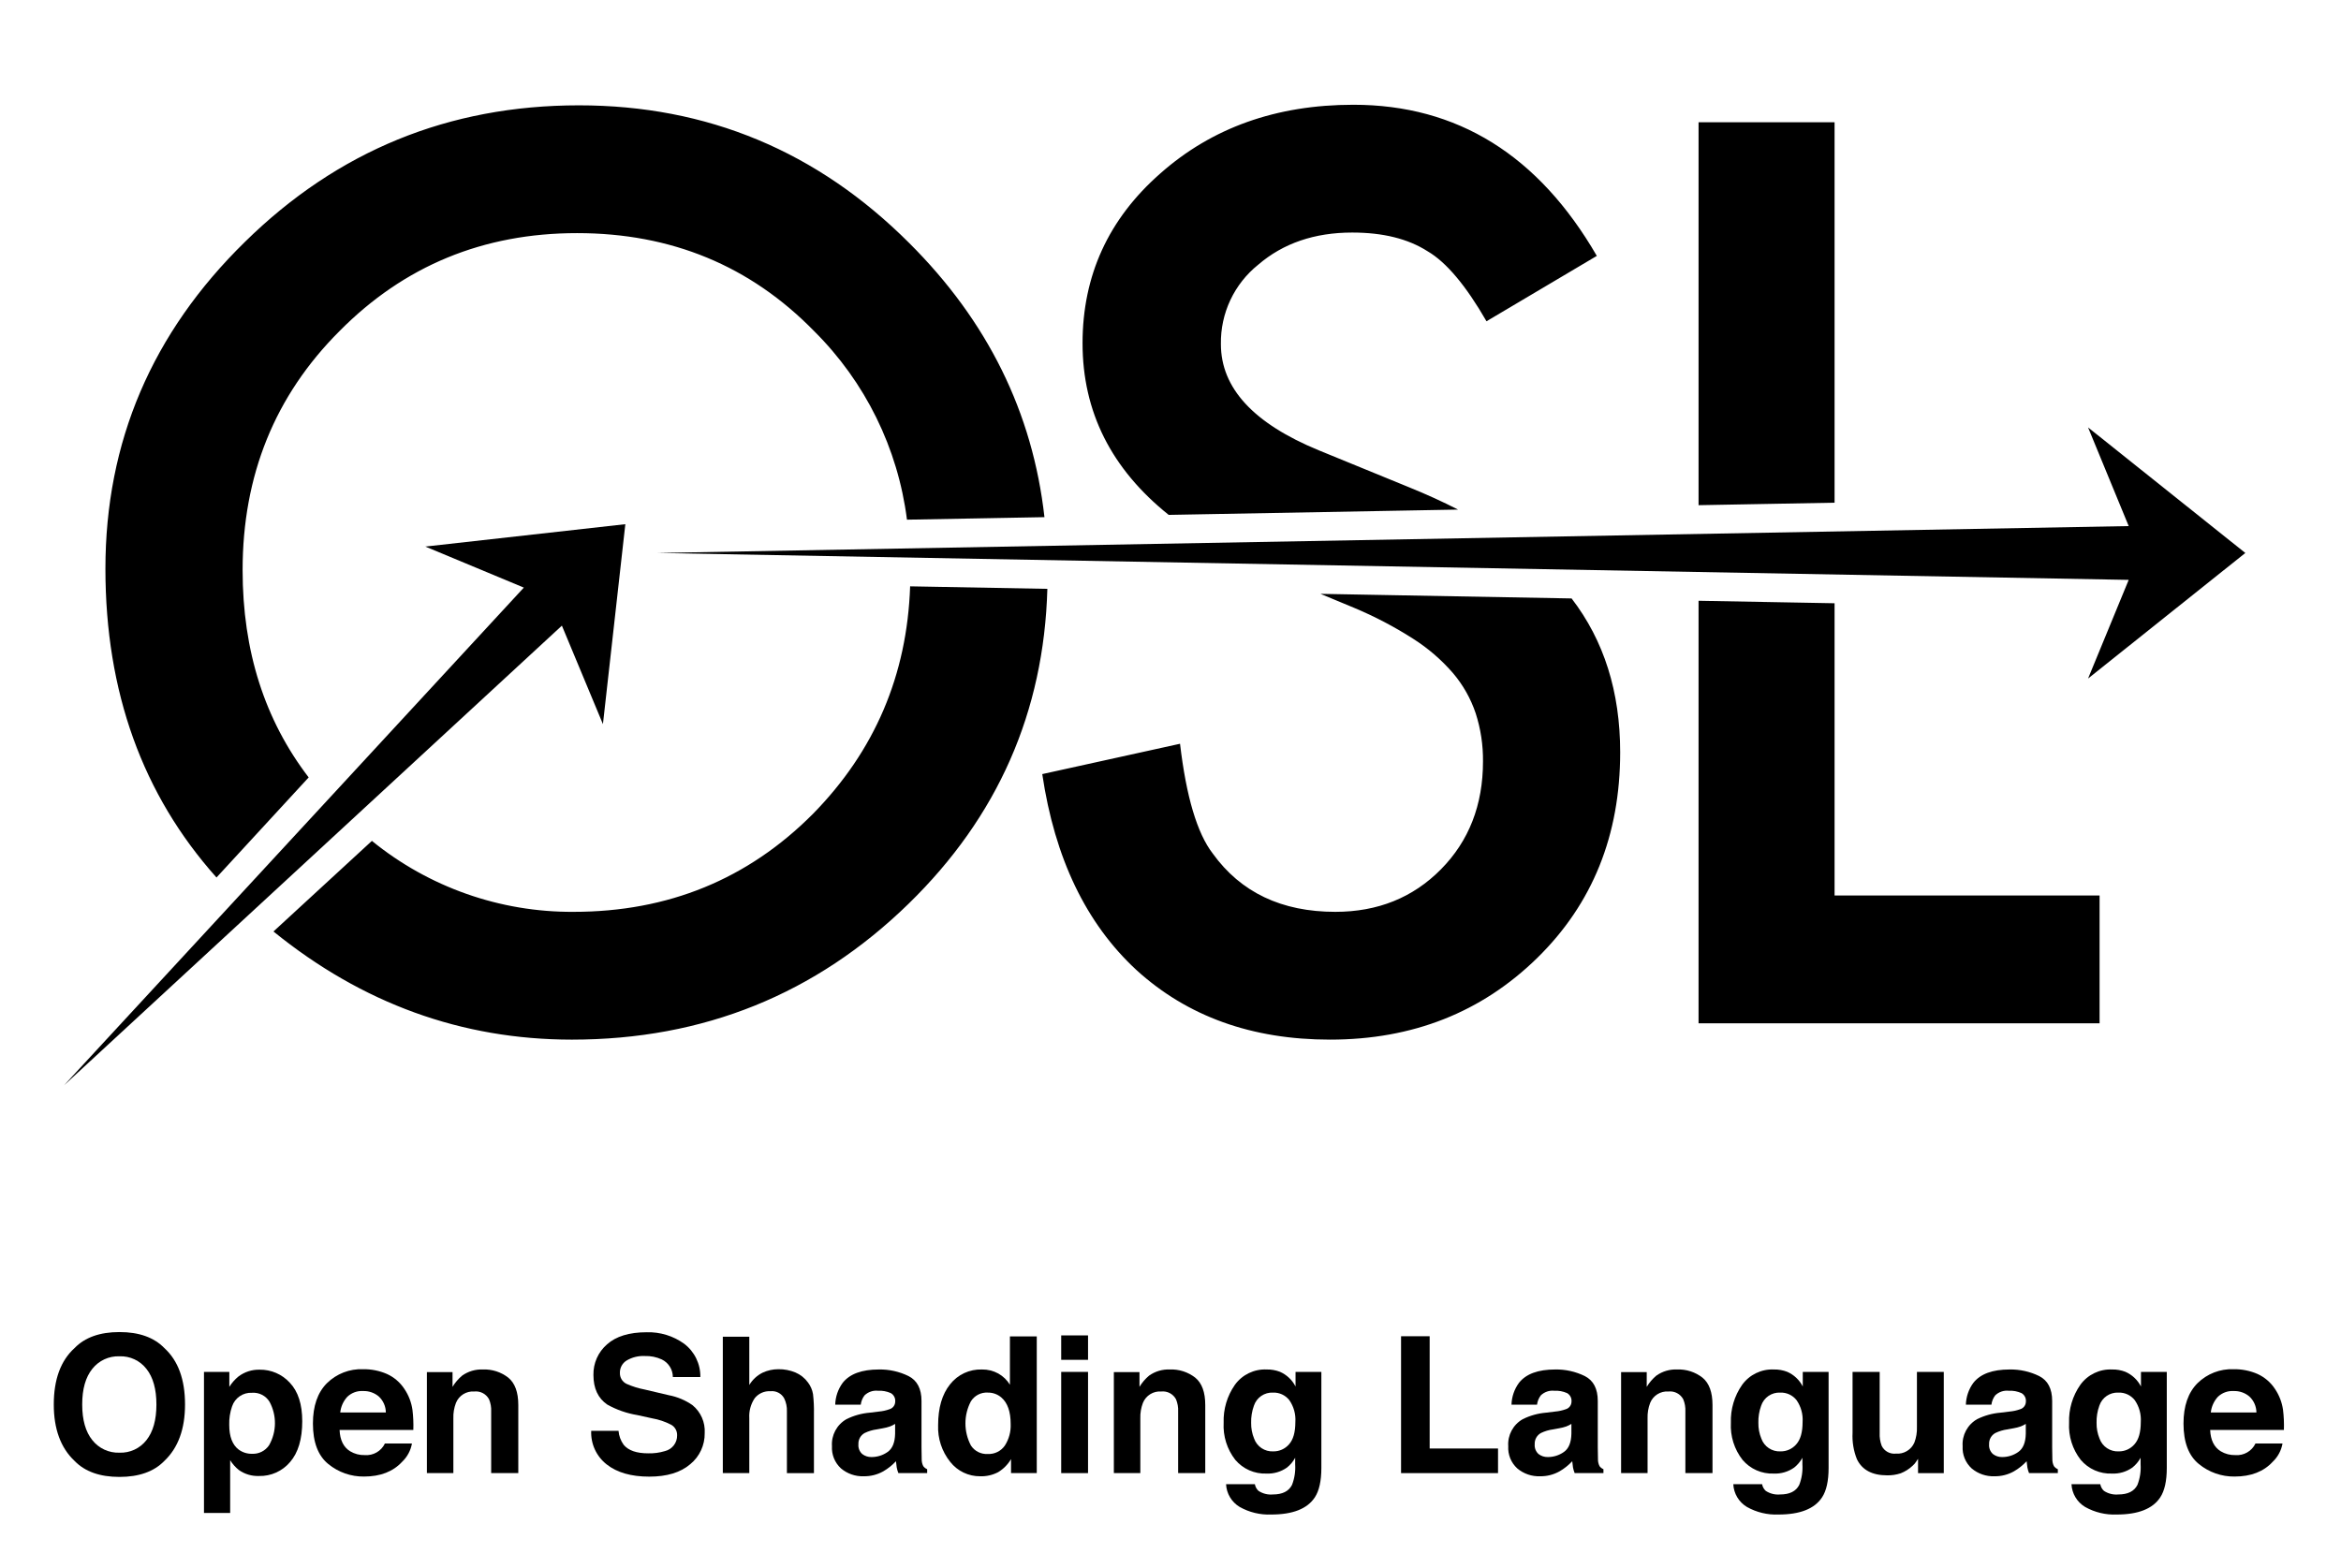
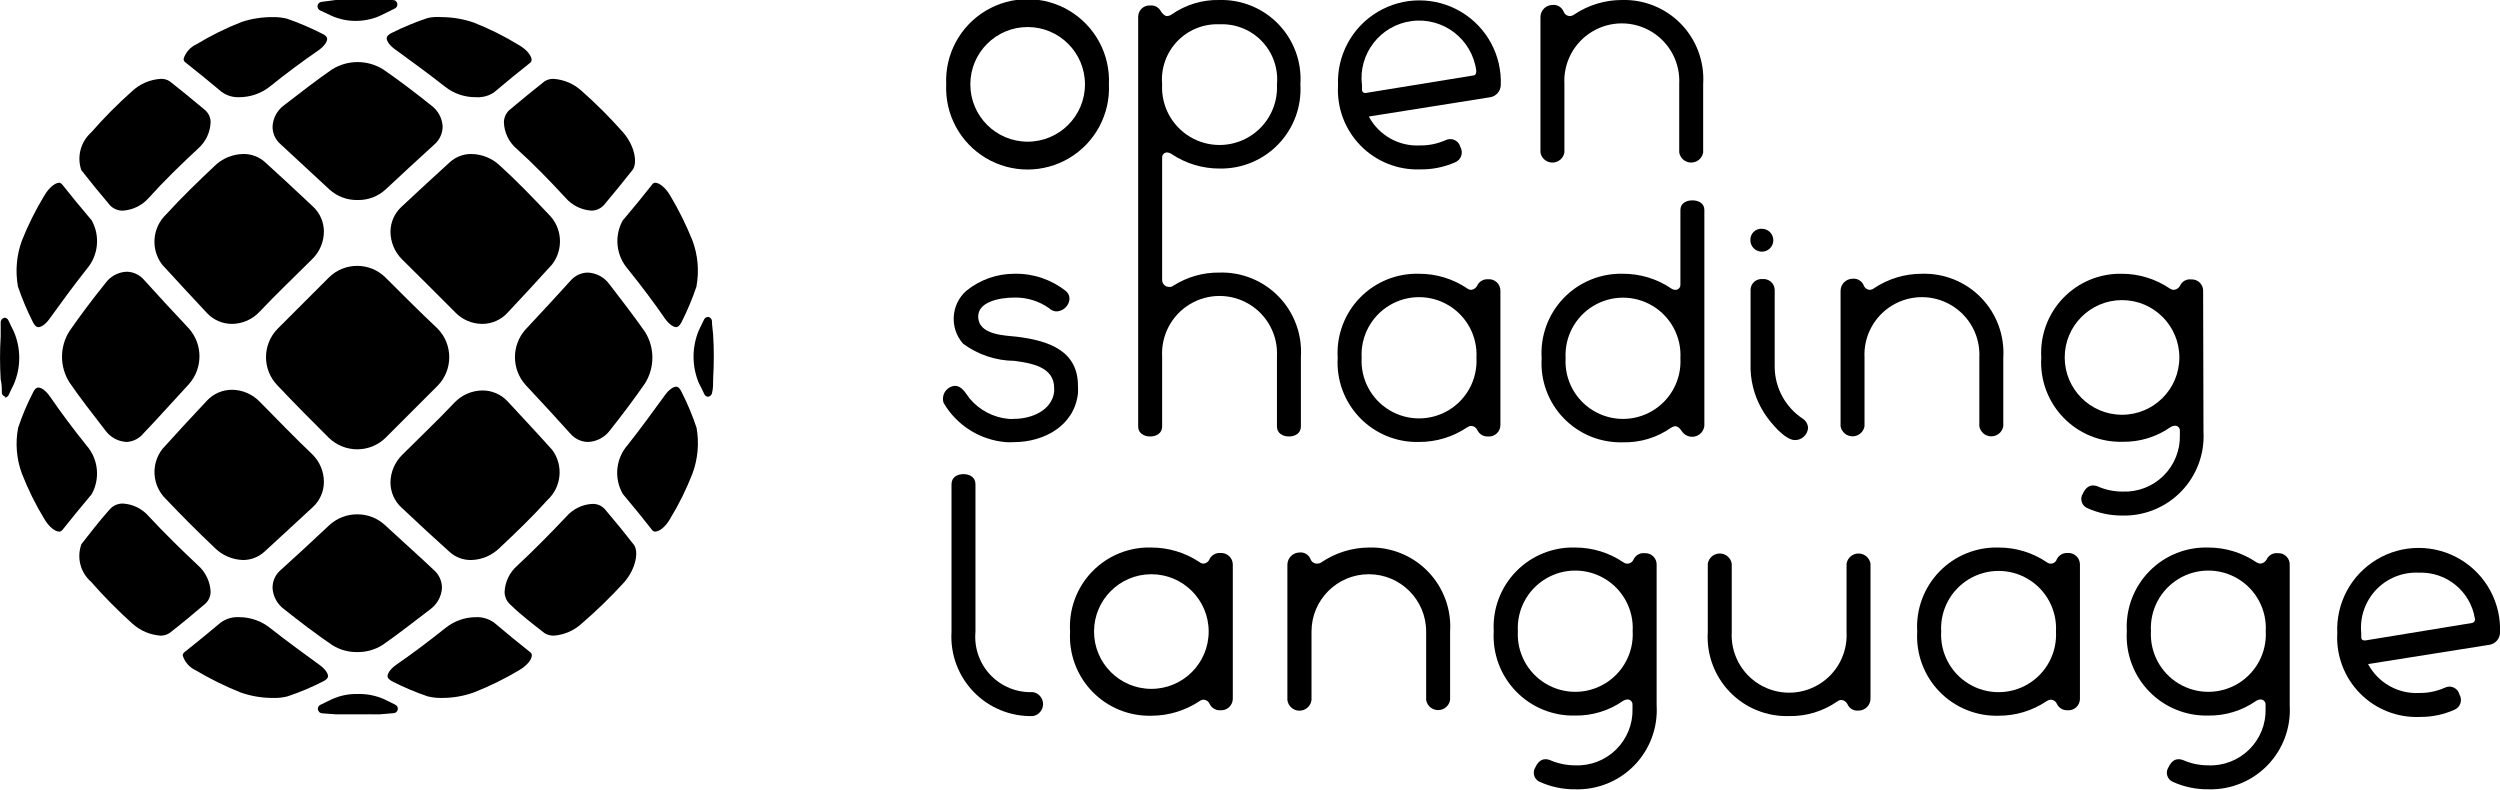
- <svg xmlns="http://www.w3.org/2000/svg" id="Layer_2" data-name="Layer 2" viewBox="0 0 512 343">
-   <polygon fill="#000" points="143.787 120.977 465.568 126.863 456.679 148.447 491.074 120.977 456.679 93.509 465.568 115.092 143.787 120.977" />
-   <path fill="#000" d="M255.606,112.644l63.284-1.159q-5.013-2.573-10.762-4.903l-19.653-8.047q-21.456-8.819-21.452-23.255a21.794,21.794,0,0,1,8.17-17.375q8.168-7.025,20.553-7.029,10.085,0,16.47,4.087,6.13,3.575,12.895,15.323l24.129-14.303q-19.146-33.067-53.242-33.064-25.28,0-42.254,15.051-16.981,14.927-16.979,37.128Q236.765,97.552,255.606,112.644Zm145.632-85.896H371.492v83.774l29.747-.545ZM53.061,124.733q0-31.121,21.19-52.297,21.196-21.432,51.964-21.435,30.893,0,51.837,21.435a70.637,70.637,0,0,1,20.312,41.256l30.069-.551q-3.864-34.361-29.573-59.966-30.129-30.134-72.261-30.131-42.645,0-73.032,29.877-30.51,29.876-30.511,71.497,0,40.361,24.294,67.556L67.51,170.078Q53.062,151.223,53.061,124.733ZM401.238,195.912V131.978l-29.747-.545v92.438h87.709V195.912Zm-202.184-67.636q-.996,29.15-21.257,49.782-21.325,21.432-52.349,21.43A69.164,69.164,0,0,1,81.339,183.964L59.81,203.786q29.146,23.647,65.255,23.66,43.157,0,73.666-29.742,29.212-28.483,30.338-68.878Zm89.748,1.644,7.455,3.099a84.29,84.29,0,0,1,12.771,6.699,39.667,39.667,0,0,1,8.744,7.527,26.685,26.685,0,0,1,4.975,8.804A33.167,33.167,0,0,1,324.346,166.571q0,14.297-9.191,23.608-9.19,9.31-23.109,9.309-17.623,0-26.814-12.77-5.11-6.638-7.147-24.001l-30.132,6.637q4.083,27.577,20.559,42.83,16.718,15.265,42.387,15.261,27.059,0,45.322-17.881,18.126-17.766,18.127-44.979,0-19.852-10.623-33.66Z" />
-   <polygon fill="#000" points="14.023 237.421 122.891 136.875 131.868 158.423 136.767 114.679 93.022 119.576 114.568 128.553 14.023 237.421" />
-   <path fill="#000" d="M35.937,319.619q-3.393,3.494-9.812,3.494-6.42,0-9.812-3.494-4.551-4.286-4.55-12.352,0-8.227,4.55-12.351,3.393-3.494,9.812-3.494,6.419,0,9.812,3.494,4.53,4.124,4.53,12.351Q40.468,315.333,35.937,319.619Zm-3.911-4.551q2.183-2.742,2.184-7.801,0-5.038-2.184-7.79a7.137,7.137,0,0,0-5.901-2.753,7.232,7.232,0,0,0-5.932,2.742q-2.215,2.742-2.214,7.801,0,5.058,2.214,7.801a7.233,7.233,0,0,0,5.932,2.743A7.148,7.148,0,0,0,32.027,315.068Z" />
-   <path fill="#000" d="M63.395,302.515q2.709,2.864,2.709,8.41,0,5.851-2.648,8.918a8.595,8.595,0,0,1-6.819,3.067,7.152,7.152,0,0,1-4.417-1.32,8.556,8.556,0,0,1-1.881-2.133v11.538H44.612V300.138h5.545v3.271a9.311,9.311,0,0,1,2.004-2.275,7.393,7.393,0,0,1,4.621-1.482A8.754,8.754,0,0,1,63.395,302.515Zm-4.443,4.164a4.119,4.119,0,0,0-3.827-1.971,4.354,4.354,0,0,0-4.372,2.986,11.22,11.22,0,0,0-.616,4.022q0,3.86,2.071,5.424a4.755,4.755,0,0,0,2.915.914,4.237,4.237,0,0,0,3.726-1.869,9.787,9.787,0,0,0,.103-9.507Z" />
-   <path fill="#000" d="M84.617,300.586a9.012,9.012,0,0,1,3.826,3.275,10.889,10.889,0,0,1,1.765,4.578,28.29,28.29,0,0,1,.19,4.395H74.271q.135,3.333,2.315,4.673a5.887,5.887,0,0,0,3.192.832A4.496,4.496,0,0,0,84.185,315.8h5.911a7.228,7.228,0,0,1-2.146,4.002q-2.976,3.23-8.331,3.23a12.07,12.07,0,0,1-7.8-2.725q-3.379-2.725-3.379-8.865,0-5.754,3.051-8.823a10.674,10.674,0,0,1,7.918-3.07A12.61,12.61,0,0,1,84.617,300.586Zm-8.661,5.002a6.011,6.011,0,0,0-1.542,3.427h9.975a4.832,4.832,0,0,0-1.542-3.499,5.078,5.078,0,0,0-3.434-1.193A4.59,4.59,0,0,0,75.956,305.588Z" />
-   <path fill="#000" d="M111.181,301.407q2.175,1.797,2.175,5.962v14.911h-5.932V308.812a6.19,6.19,0,0,0-.464-2.682,3.258,3.258,0,0,0-3.227-1.706,3.999,3.999,0,0,0-4.013,2.499,8.635,8.635,0,0,0-.564,3.372v11.985H93.367V300.178h5.606v3.23a9.805,9.805,0,0,1,2.104-2.458,7.291,7.291,0,0,1,4.511-1.341A8.488,8.488,0,0,1,111.181,301.407Z" />
-   <path fill="#000" d="M135.275,313.037a6.073,6.073,0,0,0,1.141,3.067q1.555,1.849,5.331,1.849a11.463,11.463,0,0,0,3.671-.487,3.486,3.486,0,0,0,2.676-3.474,2.561,2.561,0,0,0-1.311-2.296,14.215,14.215,0,0,0-4.157-1.401l-3.242-.711a20.189,20.189,0,0,1-6.567-2.296q-3.027-2.071-3.027-6.48a8.606,8.606,0,0,1,2.961-6.684q2.961-2.66,8.699-2.661a13.342,13.342,0,0,1,8.174,2.509,8.921,8.921,0,0,1,3.548,7.283H147.16a4.288,4.288,0,0,0-2.416-3.84,8.277,8.277,0,0,0-3.728-.751,7.096,7.096,0,0,0-3.958.975,3.086,3.086,0,0,0-1.479,2.723,2.568,2.568,0,0,0,1.458,2.396,18.073,18.073,0,0,0,3.978,1.239l5.255,1.239a13.377,13.377,0,0,1,5.179,2.174,7.325,7.325,0,0,1,2.677,6.114,8.591,8.591,0,0,1-3.172,6.815q-3.173,2.713-8.963,2.712-5.913,0-9.301-2.671a8.837,8.837,0,0,1-3.388-7.344Z" />
-   <path fill="#000" d="M173.961,300.26a6.504,6.504,0,0,1,2.741,2.176,5.801,5.801,0,0,1,1.112,2.552,31.497,31.497,0,0,1,.203,4.28v13.013H172.105V308.797a5.969,5.969,0,0,0-.605-2.888,3.03,3.03,0,0,0-2.984-1.546,4.094,4.094,0,0,0-3.458,1.535,7.069,7.069,0,0,0-1.179,4.383v11.999H158.089V292.438h5.79V303.002a7.08,7.08,0,0,1,2.902-2.691,8.173,8.173,0,0,1,3.469-.762A9.383,9.383,0,0,1,173.961,300.26Z" />
-   <path fill="#000" d="M192.231,308.812a9.129,9.129,0,0,0,2.312-.508,1.741,1.741,0,0,0,1.249-1.646,1.946,1.946,0,0,0-.958-1.879,6.048,6.048,0,0,0-2.811-.518,3.687,3.687,0,0,0-2.944,1.016,4.185,4.185,0,0,0-.824,2.031h-5.586a8.472,8.472,0,0,1,1.632-4.774q2.306-2.925,7.917-2.925a14.11,14.11,0,0,1,6.488,1.442q2.836,1.443,2.836,5.444v10.157q0,1.056.041,2.56a3.217,3.217,0,0,0,.345,1.544,2.078,2.078,0,0,0,.854.67v.854h-6.297a6.405,6.405,0,0,1-.366-1.26q-.102-.589-.163-1.341a11.953,11.953,0,0,1-2.779,2.215,8.399,8.399,0,0,1-4.25,1.076,7.332,7.332,0,0,1-4.996-1.717,6.102,6.102,0,0,1-1.972-4.865,6.304,6.304,0,0,1,3.172-5.911,14.17,14.17,0,0,1,5.116-1.422Zm3.54,2.702a6.442,6.442,0,0,1-1.123.559,9.456,9.456,0,0,1-1.555.396l-1.318.243a8.662,8.662,0,0,0-2.661.793,2.643,2.643,0,0,0-1.368,2.458,2.566,2.566,0,0,0,.835,2.143,3.173,3.173,0,0,0,2.032.66,6.049,6.049,0,0,0,3.496-1.097q1.599-1.097,1.661-4.002Z" />
-   <path fill="#000" d="M218.341,300.493a7.036,7.036,0,0,1,2.539,2.447V292.377h5.871v29.903H221.124v-3.067a8.164,8.164,0,0,1-2.824,2.864,7.929,7.929,0,0,1-3.941.894,8.228,8.228,0,0,1-6.531-3.139,12.051,12.051,0,0,1-2.651-8.055q0-5.667,2.61-8.918a8.495,8.495,0,0,1,6.978-3.25A7.147,7.147,0,0,1,218.341,300.493Zm1.422,15.774a8.081,8.081,0,0,0,1.28-4.733q0-4.063-2.052-5.811a4.416,4.416,0,0,0-2.925-1.056,4.067,4.067,0,0,0-3.728,1.919,10.353,10.353,0,0,0,.021,9.67,4.089,4.089,0,0,0,3.667,1.839A4.276,4.276,0,0,0,219.763,316.268Z" />
-   <path fill="#000" d="M237.965,297.497h-5.871V292.154h5.871Zm-5.871,2.641h5.871v22.143h-5.871Z" />
-   <path fill="#000" d="M261.428,301.407q2.174,1.797,2.174,5.962v14.911h-5.932V308.812a6.183,6.183,0,0,0-.464-2.682,3.257,3.257,0,0,0-3.227-1.706,4,4,0,0,0-4.013,2.499,8.636,8.636,0,0,0-.564,3.372v11.985h-5.79V300.178h5.606v3.23a9.805,9.805,0,0,1,2.104-2.458,7.294,7.294,0,0,1,4.512-1.341A8.49,8.49,0,0,1,261.428,301.407Z" />
-   <path fill="#000" d="M279.94,300.117a6.953,6.953,0,0,1,3.408,3.21V300.138h5.647v21.005q0,4.286-1.442,6.46-2.479,3.738-9.508,3.738a12.954,12.954,0,0,1-6.927-1.666,6.144,6.144,0,0,1-2.966-4.978h6.297a2.606,2.606,0,0,0,.793,1.463,4.889,4.889,0,0,0,3.148.792q3.127,0,4.185-2.092a10.588,10.588,0,0,0,.691-4.51v-1.422a7.055,7.055,0,0,1-1.788,2.133,7.185,7.185,0,0,1-4.489,1.32,8.496,8.496,0,0,1-6.815-2.996,12.113,12.113,0,0,1-2.55-8.116,13.689,13.689,0,0,1,2.455-8.298,8.107,8.107,0,0,1,6.959-3.362A7.61,7.61,0,0,1,279.94,300.117Zm1.972,15.876q1.396-1.534,1.396-4.886a7.494,7.494,0,0,0-1.325-4.794,4.321,4.321,0,0,0-3.55-1.646,4.183,4.183,0,0,0-4.188,2.864,10.181,10.181,0,0,0-.607,3.758,8.606,8.606,0,0,0,.647,3.434,4.22,4.22,0,0,0,4.208,2.803A4.446,4.446,0,0,0,281.912,315.993Z" />
-   <path fill="#000" d="M306.425,292.337h6.257v24.56h14.951v5.384h-21.208Z" />
-   <path fill="#000" d="M340.141,308.812a9.128,9.128,0,0,0,2.312-.508,1.742,1.742,0,0,0,1.249-1.646,1.945,1.945,0,0,0-.958-1.879,6.048,6.048,0,0,0-2.811-.518,3.69,3.69,0,0,0-2.945,1.016,4.19,4.19,0,0,0-.823,2.031h-5.587a8.48,8.48,0,0,1,1.633-4.774q2.306-2.925,7.916-2.925a14.115,14.115,0,0,1,6.488,1.442q2.836,1.443,2.835,5.444v10.157q0,1.056.041,2.56a3.21,3.21,0,0,0,.346,1.544,2.074,2.074,0,0,0,.853.67v.854H344.393a6.442,6.442,0,0,1-.366-1.26q-.101-.589-.162-1.341a11.946,11.946,0,0,1-2.779,2.215,8.396,8.396,0,0,1-4.25,1.076,7.332,7.332,0,0,1-4.996-1.717,6.103,6.103,0,0,1-1.972-4.865,6.305,6.305,0,0,1,3.172-5.911,14.173,14.173,0,0,1,5.117-1.422Zm3.54,2.702a6.387,6.387,0,0,1-1.122.559,9.469,9.469,0,0,1-1.555.396l-1.317.243a8.674,8.674,0,0,0-2.662.793,2.644,2.644,0,0,0-1.367,2.458,2.567,2.567,0,0,0,.835,2.143,3.174,3.174,0,0,0,2.032.66,6.049,6.049,0,0,0,3.496-1.097q1.6-1.097,1.66-4.002Z" />
-   <path fill="#000" d="M372.366,301.407q2.174,1.797,2.174,5.962v14.911h-5.932V308.812a6.183,6.183,0,0,0-.464-2.682,3.257,3.257,0,0,0-3.227-1.706,3.999,3.999,0,0,0-4.013,2.499,8.644,8.644,0,0,0-.564,3.372v11.985h-5.79V300.178h5.607v3.23a9.795,9.795,0,0,1,2.104-2.458,7.291,7.291,0,0,1,4.511-1.341A8.491,8.491,0,0,1,372.366,301.407Z" />
-   <path fill="#000" d="M390.877,300.117a6.953,6.953,0,0,1,3.408,3.21V300.138H399.933v21.005q0,4.286-1.442,6.46-2.479,3.738-9.508,3.738a12.954,12.954,0,0,1-6.927-1.666,6.144,6.144,0,0,1-2.966-4.978h6.297a2.606,2.606,0,0,0,.793,1.463,4.889,4.889,0,0,0,3.148.792q3.127,0,4.185-2.092a10.588,10.588,0,0,0,.691-4.51v-1.422a7.055,7.055,0,0,1-1.788,2.133,7.185,7.185,0,0,1-4.489,1.32,8.496,8.496,0,0,1-6.815-2.996,12.113,12.113,0,0,1-2.55-8.116,13.689,13.689,0,0,1,2.455-8.298,8.107,8.107,0,0,1,6.959-3.362A7.61,7.61,0,0,1,390.877,300.117Zm1.972,15.876q1.396-1.534,1.396-4.886a7.494,7.494,0,0,0-1.325-4.794,4.321,4.321,0,0,0-3.55-1.646,4.183,4.183,0,0,0-4.188,2.864,10.181,10.181,0,0,0-.607,3.758,8.606,8.606,0,0,0,.647,3.434,4.22,4.22,0,0,0,4.208,2.803A4.446,4.446,0,0,0,392.849,315.993Z" />
-   <path fill="#000" d="M411.106,300.138v13.347a7.011,7.011,0,0,0,.445,2.844,3.075,3.075,0,0,0,3.093,1.687,4.043,4.043,0,0,0,4.043-2.397,8.722,8.722,0,0,0,.565-3.434V300.138h5.871v22.143h-5.627v-3.129q-.082.103-.405.61a4.076,4.076,0,0,1-.77.894,8.037,8.037,0,0,1-2.624,1.666,8.944,8.944,0,0,1-2.968.446q-4.901,0-6.604-3.534a13.561,13.561,0,0,1-.952-5.749V300.138Z" />
-   <path fill="#000" d="M439.52,308.812a9.128,9.128,0,0,0,2.312-.508,1.742,1.742,0,0,0,1.249-1.646,1.945,1.945,0,0,0-.958-1.879,6.048,6.048,0,0,0-2.811-.518,3.69,3.69,0,0,0-2.945,1.016,4.19,4.19,0,0,0-.823,2.031h-5.587a8.48,8.48,0,0,1,1.633-4.774q2.306-2.925,7.916-2.925a14.115,14.115,0,0,1,6.488,1.442q2.836,1.443,2.835,5.444v10.157q0,1.056.041,2.56a3.21,3.21,0,0,0,.346,1.544,2.074,2.074,0,0,0,.853.67v.854h-6.297a6.441,6.441,0,0,1-.366-1.26q-.101-.589-.162-1.341a11.946,11.946,0,0,1-2.779,2.215,8.396,8.396,0,0,1-4.25,1.076,7.332,7.332,0,0,1-4.996-1.717,6.103,6.103,0,0,1-1.972-4.865,6.305,6.305,0,0,1,3.172-5.911,14.173,14.173,0,0,1,5.117-1.422Zm3.54,2.702a6.387,6.387,0,0,1-1.122.559,9.469,9.469,0,0,1-1.555.396l-1.317.243a8.674,8.674,0,0,0-2.662.793,2.644,2.644,0,0,0-1.367,2.458,2.567,2.567,0,0,0,.835,2.143,3.174,3.174,0,0,0,2.032.66,6.049,6.049,0,0,0,3.496-1.097q1.6-1.097,1.66-4.002Z" />
-   <path fill="#000" d="M464.843,300.117a6.953,6.953,0,0,1,3.408,3.21V300.138h5.647v21.005q0,4.286-1.442,6.46-2.479,3.738-9.508,3.738a12.954,12.954,0,0,1-6.927-1.666,6.144,6.144,0,0,1-2.966-4.978H459.353a2.606,2.606,0,0,0,.793,1.463,4.889,4.889,0,0,0,3.148.792q3.127,0,4.185-2.092a10.588,10.588,0,0,0,.691-4.51v-1.422a7.055,7.055,0,0,1-1.788,2.133,7.185,7.185,0,0,1-4.489,1.32,8.496,8.496,0,0,1-6.815-2.996,12.113,12.113,0,0,1-2.55-8.116,13.689,13.689,0,0,1,2.455-8.298,8.107,8.107,0,0,1,6.959-3.362A7.61,7.61,0,0,1,464.843,300.117Zm1.972,15.876q1.396-1.534,1.396-4.886a7.494,7.494,0,0,0-1.325-4.794,4.321,4.321,0,0,0-3.55-1.646,4.183,4.183,0,0,0-4.188,2.864,10.181,10.181,0,0,0-.607,3.758,8.606,8.606,0,0,0,.647,3.434,4.22,4.22,0,0,0,4.208,2.803A4.446,4.446,0,0,0,466.815,315.993Z" />
-   <path fill="#000" d="M493.731,300.586a9.009,9.009,0,0,1,3.826,3.275,10.889,10.889,0,0,1,1.765,4.578,28.414,28.414,0,0,1,.19,4.395H483.385q.135,3.333,2.315,4.673a5.888,5.888,0,0,0,3.192.832,4.496,4.496,0,0,0,4.406-2.539h5.911a7.236,7.236,0,0,1-2.146,4.002q-2.975,3.23-8.331,3.23a12.067,12.067,0,0,1-7.799-2.725q-3.379-2.725-3.379-8.865,0-5.754,3.05-8.823a10.675,10.675,0,0,1,7.919-3.07A12.611,12.611,0,0,1,493.731,300.586Zm-8.661,5.002a6.018,6.018,0,0,0-1.543,3.427h9.975a4.832,4.832,0,0,0-1.542-3.499,5.077,5.077,0,0,0-3.434-1.193A4.589,4.589,0,0,0,485.07,305.588Z" />
+ <svg xmlns="http://www.w3.org/2000/svg" viewBox="0 0 146.11 46.13">
+   <g id="Layer_2" data-name="Layer 2">
+     <g id="Layer_1-2" data-name="Layer 1">
+       <path d="M2.24,19.12c-.15,0-.26-.18-.31-.28a16.1,16.1,0,0,1-.88-2.09,5.15,5.15,0,0,1,.23-2.69,17.85,17.85,0,0,1,1.31-2.63c.3-.51.66-.75.87-.75,0,0,.1,0,.19.12.5.63,1.07,1.33,1.71,2.08a2.5,2.5,0,0,1-.29,2.84c-.79,1-1.52,2-2.16,2.89C2.64,19,2.38,19.12,2.24,19.12Z" />
+       <path d="M7.19,12.31A1,1,0,0,1,6.43,12c-.62-.73-1.18-1.42-1.68-2.06a2.06,2.06,0,0,1,.57-2.19A27.41,27.41,0,0,1,7.73,5.32a2.68,2.68,0,0,1,1.66-.71.85.85,0,0,1,.54.15c.63.49,1.32,1.06,2.05,1.67a.94.94,0,0,1,.33.71,2.16,2.16,0,0,1-.74,1.55c-1,.93-2,1.9-2.88,2.88A2.2,2.2,0,0,1,7.19,12.31Z" />
+       <path d="M14,5.68a1.62,1.62,0,0,1-1.06-.32q-1.12-.94-2.1-1.71a.24.24,0,0,1-.11-.21,1.38,1.38,0,0,1,.75-.85,17.1,17.1,0,0,1,2.65-1.31A5.67,5.67,0,0,1,15.94,1a3.23,3.23,0,0,1,.83.09,16.45,16.45,0,0,1,2.06.88c.11.05.28.15.29.29s-.12.41-.52.69c-.93.64-1.9,1.36-2.88,2.15A2.89,2.89,0,0,1,14,5.68Z" />
+       <path d="M20.88,1.22A3.41,3.41,0,0,1,19.35.91l-.64-.3a.27.27,0,0,1-.15-.29.27.27,0,0,1,.23-.21L19.62,0c.36,0,.76,0,1.19,0s.88,0,1.33,0l.85,0a.26.26,0,0,1,.23.22.26.26,0,0,1-.15.28l-.65.32A3.46,3.46,0,0,1,20.88,1.22Z" />
+       <path d="M21,41.75l-1.33,0-.85-.06a.27.27,0,0,1-.24-.22.26.26,0,0,1,.15-.28l.66-.32a3.43,3.43,0,0,1,1.54-.31,3.55,3.55,0,0,1,1.53.31l.63.31a.26.26,0,0,1-.08.5l-.83.07C21.8,41.74,21.41,41.75,21,41.75Z" />
+       <path d="M.32,23.18A.26.26,0,0,1,.11,23c0-.26,0-.54-.07-.83a21,21,0,0,1,0-2.51c0-.34,0-.6,0-.85a.27.27,0,0,1,.22-.24h0a.25.25,0,0,1,.23.15c.1.22.21.44.32.66a3.9,3.9,0,0,1,0,3.07c-.1.21-.21.42-.3.63a.27.27,0,0,1-.24.16Z" />
+       <path d="M41.4,23.19a.26.26,0,0,1-.24-.16c-.1-.21-.2-.43-.32-.65a4,4,0,0,1,0-3.07l.31-.64a.27.27,0,0,1,.24-.15h0a.27.27,0,0,1,.22.24c0,.26.05.53.07.82a21.12,21.12,0,0,1,0,2.52c0,.33,0,.6-.06.84a.27.27,0,0,1-.21.24Z" />
+       <path d="M3.46,31.07c-.21,0-.57-.23-.87-.74a17.1,17.1,0,0,1-1.31-2.65A5,5,0,0,1,1.06,25a14.43,14.43,0,0,1,.87-2.06c.05-.12.16-.29.31-.29s.4.13.67.51c.64.93,1.36,1.9,2.15,2.88a2.49,2.49,0,0,1,.3,2.84c-.64.76-1.21,1.46-1.71,2.09C3.56,31.07,3.49,31.07,3.46,31.07Z" />
+       <path d="M7.41,25.83a1.63,1.63,0,0,1-1.25-.67c-.77-1-1.48-1.9-2.1-2.81a2.8,2.8,0,0,1,0-3c.62-.9,1.33-1.84,2.1-2.8a1.61,1.61,0,0,1,1.26-.67,1.37,1.37,0,0,1,1,.48c.82.91,1.7,1.86,2.63,2.85a2.45,2.45,0,0,1,0,3.23c-.93,1-1.81,2-2.64,2.86A1.38,1.38,0,0,1,7.41,25.83Z" />
+       <path d="M13.57,18.93a2,2,0,0,1-1.47-.63c-.93-1-1.8-1.93-2.62-2.83a2.21,2.21,0,0,1,.23-2.94c.91-1,1.86-1.91,2.82-2.82A2.46,2.46,0,0,1,14.21,9a1.86,1.86,0,0,1,1.26.46c.9.82,1.85,1.69,2.83,2.62a2,2,0,0,1,.63,1.43,2.26,2.26,0,0,1-.69,1.64c-1,1-2.06,2-3.07,3.07A2.23,2.23,0,0,1,13.57,18.93Z" />
+       <path d="M20.88,11.69a2.37,2.37,0,0,1-1.62-.61q-1.49-1.39-2.85-2.64a1.34,1.34,0,0,1-.48-1.07,1.64,1.64,0,0,1,.66-1.21c1-.77,1.91-1.48,2.81-2.1a2.82,2.82,0,0,1,3,0c.9.62,1.84,1.33,2.8,2.1a1.65,1.65,0,0,1,.67,1.21,1.4,1.4,0,0,1-.48,1.07c-.91.83-1.87,1.71-2.85,2.63A2.35,2.35,0,0,1,20.88,11.69Z" />
+       <path d="M27.8,5.68A2.86,2.86,0,0,1,26,5.06c-1-.79-2-1.51-2.89-2.16-.39-.27-.52-.54-.51-.68s.18-.24.28-.29A16.1,16.1,0,0,1,25,1.05,2.92,2.92,0,0,1,25.82,1a5.83,5.83,0,0,1,1.87.32,16.93,16.93,0,0,1,2.63,1.31c.5.29.73.63.75.85a.23.23,0,0,1-.11.21c-.64.5-1.34,1.08-2.09,1.71A1.7,1.7,0,0,1,27.8,5.68Z" />
+       <path d="M9.39,37.15a2.74,2.74,0,0,1-1.66-.71A29,29,0,0,1,5.32,34a2,2,0,0,1-.56-2.2c.48-.61,1-1.3,1.67-2.05a1,1,0,0,1,.76-.32,2.16,2.16,0,0,1,1.5.74c.93,1,1.9,1.95,2.88,2.87a2.2,2.2,0,0,1,.74,1.55.94.94,0,0,1-.33.71c-.74.63-1.43,1.2-2.05,1.68A.91.91,0,0,1,9.39,37.15Z" />
+       <path d="M14.21,32.73A2.46,2.46,0,0,1,12.53,32c-.95-.9-1.9-1.85-2.82-2.82a2.2,2.2,0,0,1-.22-2.94c.81-.9,1.69-1.85,2.61-2.83a2,2,0,0,1,1.47-.63,2.27,2.27,0,0,1,1.6.69c1,1,2,2.06,3.07,3.07a2.26,2.26,0,0,1,.69,1.64,2,2,0,0,1-.63,1.44c-1,.92-1.93,1.79-2.83,2.61A1.86,1.86,0,0,1,14.21,32.73Z" />
+       <path d="M20.88,26.26a2.4,2.4,0,0,1-1.66-.67c-1-1-2-2-3-3.06a2.37,2.37,0,0,1,0-3.31c1-1,2-2,3-3a2.35,2.35,0,0,1,3.31,0c1,1,2,2,3.06,3a2.39,2.39,0,0,1,0,3.31l-3.06,3.06A2.36,2.36,0,0,1,20.88,26.26Z" />
+       <path d="M28.19,18.93a2.2,2.2,0,0,1-1.6-.69c-1-1-2.05-2.06-3.08-3.07a2.3,2.3,0,0,1-.69-1.63,2,2,0,0,1,.63-1.44c1-.93,1.93-1.8,2.84-2.62A1.84,1.84,0,0,1,27.55,9a2.49,2.49,0,0,1,1.68.69c1,.91,1.91,1.86,2.82,2.82a2.21,2.21,0,0,1,.22,2.94c-.81.9-1.69,1.85-2.61,2.83A2,2,0,0,1,28.19,18.93Z" />
+       <path d="M34.57,12.31a2.2,2.2,0,0,1-1.51-.74c-.92-1-1.89-2-2.87-2.88a2.12,2.12,0,0,1-.74-1.55,1,1,0,0,1,.32-.71c.72-.61,1.42-1.17,2.06-1.68a.91.91,0,0,1,.54-.14A2.7,2.7,0,0,1,34,5.32a27.41,27.41,0,0,1,2.41,2.41c.7.8.86,1.81.56,2.2-.5.64-1.07,1.33-1.67,2.05A1,1,0,0,1,34.57,12.31Z" />
+       <path d="M15.94,40.79a5.62,5.62,0,0,1-1.88-.32,18.79,18.79,0,0,1-2.63-1.3,1.39,1.39,0,0,1-.75-.86.25.25,0,0,1,.12-.21c.62-.49,1.33-1.07,2.08-1.7A1.67,1.67,0,0,1,14,36.07a2.89,2.89,0,0,1,1.77.62c1,.79,2,1.51,2.89,2.16.39.28.52.54.51.68s-.18.24-.28.29a14.81,14.81,0,0,1-2.09.88A3,3,0,0,1,15.94,40.79Z" />
+       <path d="M20.88,38.11a2.65,2.65,0,0,1-1.48-.42c-.91-.62-1.85-1.33-2.8-2.09a1.65,1.65,0,0,1-.67-1.21,1.34,1.34,0,0,1,.48-1.08c.91-.82,1.86-1.7,2.85-2.63a2.38,2.38,0,0,1,1.62-.62,2.36,2.36,0,0,1,1.61.62c1,.93,2,1.81,2.86,2.63a1.38,1.38,0,0,1,.48,1.08,1.69,1.69,0,0,1-.67,1.21c-1,.76-1.9,1.47-2.81,2.1A2.7,2.7,0,0,1,20.88,38.11Z" />
+       <path d="M27.55,32.73a1.84,1.84,0,0,1-1.26-.46c-.91-.82-1.86-1.69-2.83-2.61a2,2,0,0,1-.64-1.44,2.3,2.3,0,0,1,.69-1.64c1-1,2.06-2,3.07-3.07a2.28,2.28,0,0,1,1.61-.69,2,2,0,0,1,1.47.63c.92,1,1.8,1.93,2.61,2.84A2.2,2.2,0,0,1,32,29.22c-.9,1-1.85,1.91-2.82,2.82A2.45,2.45,0,0,1,27.55,32.73Z" />
+       <path d="M34.34,25.83a1.39,1.39,0,0,1-1-.48c-.82-.91-1.7-1.87-2.63-2.86a2.43,2.43,0,0,1,0-3.23c.93-1,1.81-1.94,2.63-2.85a1.36,1.36,0,0,1,1-.48,1.65,1.65,0,0,1,1.26.66c.77,1,1.47,1.91,2.1,2.81a2.84,2.84,0,0,1,0,3c-.62.9-1.33,1.84-2.09,2.8A1.67,1.67,0,0,1,34.34,25.83Z" />
+       <path d="M39.52,19.12c-.15,0-.4-.14-.67-.52-.64-.93-1.37-1.9-2.16-2.88a2.49,2.49,0,0,1-.3-2.83c.64-.75,1.21-1.45,1.72-2.1a.21.21,0,0,1,.19-.11c.2,0,.57.24.87.75a19.1,19.1,0,0,1,1.31,2.65,5.08,5.08,0,0,1,.22,2.68,15.76,15.76,0,0,1-.87,2.07C39.77,18.94,39.66,19.12,39.52,19.12Z" />
+       <path d="M25.82,40.79A3.18,3.18,0,0,1,25,40.7a15.13,15.13,0,0,1-2.06-.87c-.11-.06-.28-.16-.29-.3s.12-.4.51-.68c.93-.64,1.9-1.37,2.89-2.16a2.86,2.86,0,0,1,1.76-.62,1.7,1.7,0,0,1,1.07.32c.74.63,1.45,1.21,2.1,1.72.1.08.11.15.1.2,0,.22-.25.57-.74.86a18,18,0,0,1-2.65,1.3A5.47,5.47,0,0,1,25.82,40.79Z" />
+       <path d="M32.37,37.15a1,1,0,0,1-.55-.15c-.62-.49-1.31-1-2-1.67a1,1,0,0,1-.33-.72,2.16,2.16,0,0,1,.74-1.55c1-.93,1.95-1.9,2.87-2.87a2.16,2.16,0,0,1,1.51-.74.93.93,0,0,1,.75.32c.63.74,1.19,1.43,1.68,2.06.3.39.14,1.39-.56,2.2A29,29,0,0,1,34,36.44,2.71,2.71,0,0,1,32.37,37.15Z" />
+       <path d="M38.3,31.07a.23.23,0,0,1-.2-.11c-.5-.64-1.07-1.34-1.7-2.09A2.47,2.47,0,0,1,36.69,26c.79-1,1.51-2,2.16-2.89.27-.38.53-.51.67-.51s.25.17.3.28A15.15,15.15,0,0,1,40.71,25a5.14,5.14,0,0,1-.24,2.68,16.82,16.82,0,0,1-1.3,2.63C38.87,30.84,38.5,31.07,38.3,31.07Z" />
+       <path d="M55.3,4.93a4.76,4.76,0,1,1,9.51,0,4.76,4.76,0,1,1-9.51,0Zm8.11,0a3.35,3.35,0,1,0-6.7,0,3.35,3.35,0,1,0,6.7,0Z" />
+       <path d="M87.11,5.68,80,6.81A3.2,3.2,0,0,0,83,8.5a3.55,3.55,0,0,0,1.49-.31.61.61,0,0,1,.86.4.63.63,0,0,1-.29.89A4.9,4.9,0,0,1,83,9.9,4.64,4.64,0,0,1,78.2,5a4.76,4.76,0,1,1,9.51,0A.74.74,0,0,1,87.11,5.68Zm-1-1.27c.13,0,.18-.15.17-.27A3.36,3.36,0,0,0,79.6,5v.24a.19.19,0,0,0,.24.19Z" />
+       <path d="M91.72.94A.45.45,0,0,0,92,.85,5,5,0,0,1,94.78,0a4.62,4.62,0,0,1,4.76,4.91v4a.71.71,0,0,1-1.4,0v-4a3.36,3.36,0,1,0-6.71,0v4a.71.71,0,0,1-1.4,0V1a.71.71,0,0,1,.7-.71.63.63,0,0,1,.65.38A.4.4,0,0,0,91.72.94Z" />
+       <path d="M62.28,17a.57.57,0,0,1,.21.58.79.79,0,0,1-.77.62.68.68,0,0,1-.41-.19,3.39,3.39,0,0,0-2-.62c-1,0-2.14.29-2.14,1.1,0,1.11,1.58,1.11,2.26,1.19,1.9.23,3.57.84,3.57,2.86A3.93,3.93,0,0,1,63,23c-.22,1.9-2,2.84-3.75,2.84a3.7,3.7,0,0,1-.47,0,4.66,4.66,0,0,1-3.63-2.29.76.76,0,0,1,.65-1c.43,0,.65.46.87.74a3.37,3.37,0,0,0,2.26,1.19,1.94,1.94,0,0,0,.34,0c1,0,2.21-.48,2.34-1.59,0-.07,0-.14,0-.21,0-1.23-1.3-1.45-2.32-1.59a5.13,5.13,0,0,1-3-1A2.19,2.19,0,0,1,56.47,17,4.44,4.44,0,0,1,59.29,16,4.66,4.66,0,0,1,62.28,17Z" />
+       <path d="M71.28,15.93a4.91,4.91,0,0,0-2.71.77.31.31,0,0,1-.22.07.41.41,0,0,1-.43-.41V9.22a.29.29,0,0,1,.31-.31.48.48,0,0,1,.24.09,5,5,0,0,0,2.81.85A4.64,4.64,0,0,0,76,4.93,4.62,4.62,0,0,0,71.28,0a4.68,4.68,0,0,0-2.81.85.54.54,0,0,1-.26.09c-.15,0-.29-.16-.37-.29a.63.63,0,0,0-.62-.33.66.66,0,0,0-.7.65V24.93c0,.39.34.58.7.58s.7-.19.7-.58V20.84a3.36,3.36,0,1,1,6.71,0v4.09c0,.39.34.58.7.58s.7-.19.7-.58V20.84A4.63,4.63,0,0,0,71.28,15.93Zm0-14.51a3.22,3.22,0,0,1,3.35,3.51,3.36,3.36,0,1,1-6.71,0A3.23,3.23,0,0,1,71.28,1.42Z" />
+       <path d="M87.69,24.84a.67.67,0,0,1-.73.67.65.65,0,0,1-.62-.38.42.42,0,0,0-.36-.24.48.48,0,0,0-.24.09,5,5,0,0,1-2.8.85,4.64,4.64,0,0,1-4.76-4.92A4.63,4.63,0,0,1,82.94,16a5,5,0,0,1,2.8.85.4.4,0,0,0,.24.09.44.44,0,0,0,.36-.26.65.65,0,0,1,.62-.36.67.67,0,0,1,.73.67Zm-8.11-3.93a3.36,3.36,0,1,0,6.71,0,3.36,3.36,0,1,0-6.71,0Z" />
+       <path d="M98.21,16.65V12.27c0-.39.34-.56.7-.56s.7.17.7.56V24.88a.72.72,0,0,1-1.32.32c-.08-.13-.22-.29-.38-.29a.51.51,0,0,0-.25.09,4.68,4.68,0,0,1-2.81.85,4.62,4.62,0,0,1-4.75-4.91A4.64,4.64,0,0,1,94.85,16a5,5,0,0,1,2.81.85.44.44,0,0,0,.24.09A.29.29,0,0,0,98.21,16.65Zm0,4.29a3.36,3.36,0,1,0-6.71,0,3.36,3.36,0,1,0,6.71,0Z" />
+       <path d="M103,13.37a.67.67,0,1,1-.7.66A.64.64,0,0,1,103,13.37Zm-.69,3.55a.64.64,0,0,1,.7-.61.65.65,0,0,1,.71.61v4.55a3.66,3.66,0,0,0,1.64,3,.68.68,0,0,1,.31.53.76.76,0,0,1-.77.72c-.57,0-1.42-1-1.78-1.56a5.06,5.06,0,0,1-.81-2.56Z" />
+       <path d="M109.27,16.94a.43.43,0,0,0,.25-.09,5,5,0,0,1,2.81-.85,4.62,4.62,0,0,1,4.75,4.91v4a.71.71,0,0,1-1.4,0v-4a3.36,3.36,0,1,0-6.71,0v4a.71.71,0,0,1-1.4,0V17a.71.71,0,0,1,.7-.71.63.63,0,0,1,.65.38A.4.4,0,0,0,109.27,16.94Z" />
+       <path d="M128.78,25.22A4.64,4.64,0,0,1,124,30.13a4.86,4.86,0,0,1-2-.43.58.58,0,0,1-.27-.85c.29-.62.7-.48.85-.43a3.62,3.62,0,0,0,1.47.31,3.22,3.22,0,0,0,3.35-3.31v-.24a.28.28,0,0,0-.3-.3.51.51,0,0,0-.24.08,4.75,4.75,0,0,1-2.81.86,4.64,4.64,0,0,1-4.75-4.93A4.62,4.62,0,0,1,124,16a5,5,0,0,1,2.81.86.43.43,0,0,0,.24.08.46.46,0,0,0,.36-.24.63.63,0,0,1,.65-.37.66.66,0,0,1,.7.7Zm-8.11-4.33a3.35,3.35,0,1,0,6.7,0,3.35,3.35,0,1,0-6.7,0Z" />
+       <path d="M55.61,28.3c0-.39.31-.59.7-.59s.7.2.7.59v8.63a3.23,3.23,0,0,0,3.36,3.52.71.71,0,0,1,0,1.4,4.64,4.64,0,0,1-4.76-4.92Z" />
+       <path d="M72.05,40.84a.68.68,0,0,1-.74.67.65.65,0,0,1-.62-.38.4.4,0,0,0-.35-.24.44.44,0,0,0-.24.09,5.07,5.07,0,0,1-2.81.85,4.64,4.64,0,0,1-4.75-4.92A4.62,4.62,0,0,1,67.29,32a5.07,5.07,0,0,1,2.81.85.38.38,0,0,0,.24.09.41.41,0,0,0,.35-.26.65.65,0,0,1,.62-.36.68.68,0,0,1,.74.67Zm-8.11-3.93a3.35,3.35,0,1,0,6.7,0,3.35,3.35,0,1,0-6.7,0Z" />
+       <path d="M77,32.94a.43.43,0,0,0,.25-.09A5,5,0,0,1,80,32a4.62,4.62,0,0,1,4.75,4.91v4a.71.71,0,0,1-1.4,0v-4a3.35,3.35,0,1,0-6.7,0v4a.71.71,0,0,1-1.41,0V33a.72.72,0,0,1,.7-.71.62.62,0,0,1,.65.38A.4.4,0,0,0,77,32.94Z" />
+       <path d="M96.82,41.22a4.63,4.63,0,0,1-4.75,4.91A4.91,4.91,0,0,1,90,45.7a.58.58,0,0,1-.27-.85c.29-.62.7-.48.85-.43a3.7,3.7,0,0,0,1.48.31,3.22,3.22,0,0,0,3.35-3.31v-.24a.29.29,0,0,0-.31-.3.51.51,0,0,0-.24.08,4.75,4.75,0,0,1-2.8.86,4.65,4.65,0,0,1-4.76-4.93A4.63,4.63,0,0,1,92.07,32a5,5,0,0,1,2.8.86.39.39,0,0,0,.6-.16.64.64,0,0,1,.65-.37.66.66,0,0,1,.7.7Zm-8.11-4.33a3.36,3.36,0,1,0,6.71,0,3.36,3.36,0,1,0-6.71,0Z" />
+       <path d="M107.61,40.91a.44.44,0,0,0-.24.09,4.75,4.75,0,0,1-2.81.85,4.62,4.62,0,0,1-4.75-4.91v-4a.71.71,0,0,1,1.4,0v4a3.36,3.36,0,1,0,6.71,0v-4a.71.71,0,0,1,1.4,0v7.89a.7.7,0,0,1-.7.7.63.63,0,0,1-.65-.38A.42.42,0,0,0,107.61,40.91Z" />
+       <path d="M121.56,40.84a.67.67,0,0,1-.73.67.65.65,0,0,1-.62-.38.4.4,0,0,0-.36-.24.51.51,0,0,0-.24.09,5,5,0,0,1-2.8.85,4.64,4.64,0,0,1-4.76-4.92A4.63,4.63,0,0,1,116.81,32a5,5,0,0,1,2.8.85.37.37,0,0,0,.6-.17.65.65,0,0,1,.62-.36.67.67,0,0,1,.73.67Zm-8.11-3.93a3.36,3.36,0,1,0,6.71,0,3.36,3.36,0,1,0-6.71,0Z" />
+       <path d="M133.82,41.22a4.63,4.63,0,0,1-4.75,4.91A4.91,4.91,0,0,1,127,45.7a.58.58,0,0,1-.27-.85c.29-.62.7-.48.85-.43a3.67,3.67,0,0,0,1.48.31,3.22,3.22,0,0,0,3.35-3.31v-.24a.29.29,0,0,0-.31-.3.51.51,0,0,0-.24.08,4.75,4.75,0,0,1-2.8.86,4.65,4.65,0,0,1-4.76-4.93A4.63,4.63,0,0,1,129.07,32a5,5,0,0,1,2.8.86.49.49,0,0,0,.24.08.46.46,0,0,0,.36-.24.64.64,0,0,1,.65-.37.66.66,0,0,1,.7.7Zm-8.11-4.33a3.36,3.36,0,1,0,6.71,0,3.36,3.36,0,1,0-6.71,0Z" />
+       <path d="M145.52,37.68l-7.12,1.13a3.2,3.2,0,0,0,3,1.69,3.55,3.55,0,0,0,1.49-.31.6.6,0,0,1,.85.4.62.62,0,0,1-.29.89,4.82,4.82,0,0,1-2,.42A4.64,4.64,0,0,1,136.6,37a4.76,4.76,0,1,1,9.51,0A.74.74,0,0,1,145.52,37.68Zm-1.05-1.27a.21.21,0,0,0,.17-.27,3.19,3.19,0,0,0-3.28-2.67A3.22,3.22,0,0,0,138,37v.24c0,.15.1.2.24.19Z" />
+     </g>
+   </g>
</svg>
